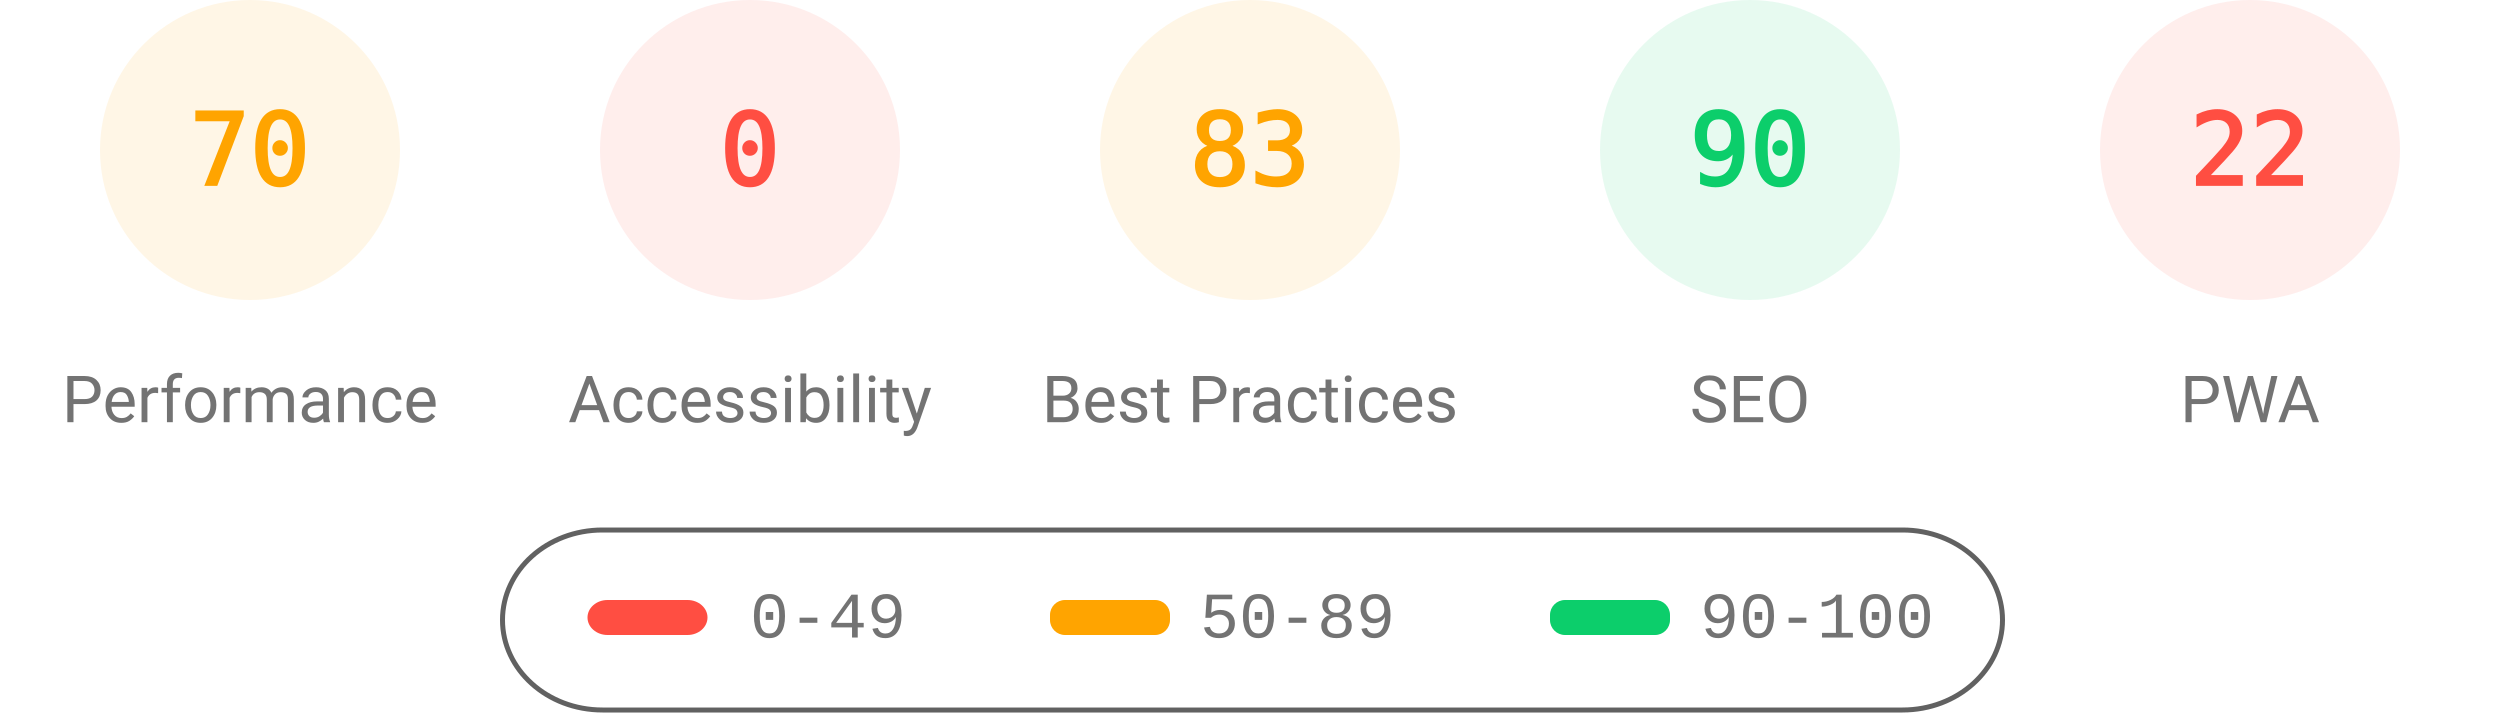
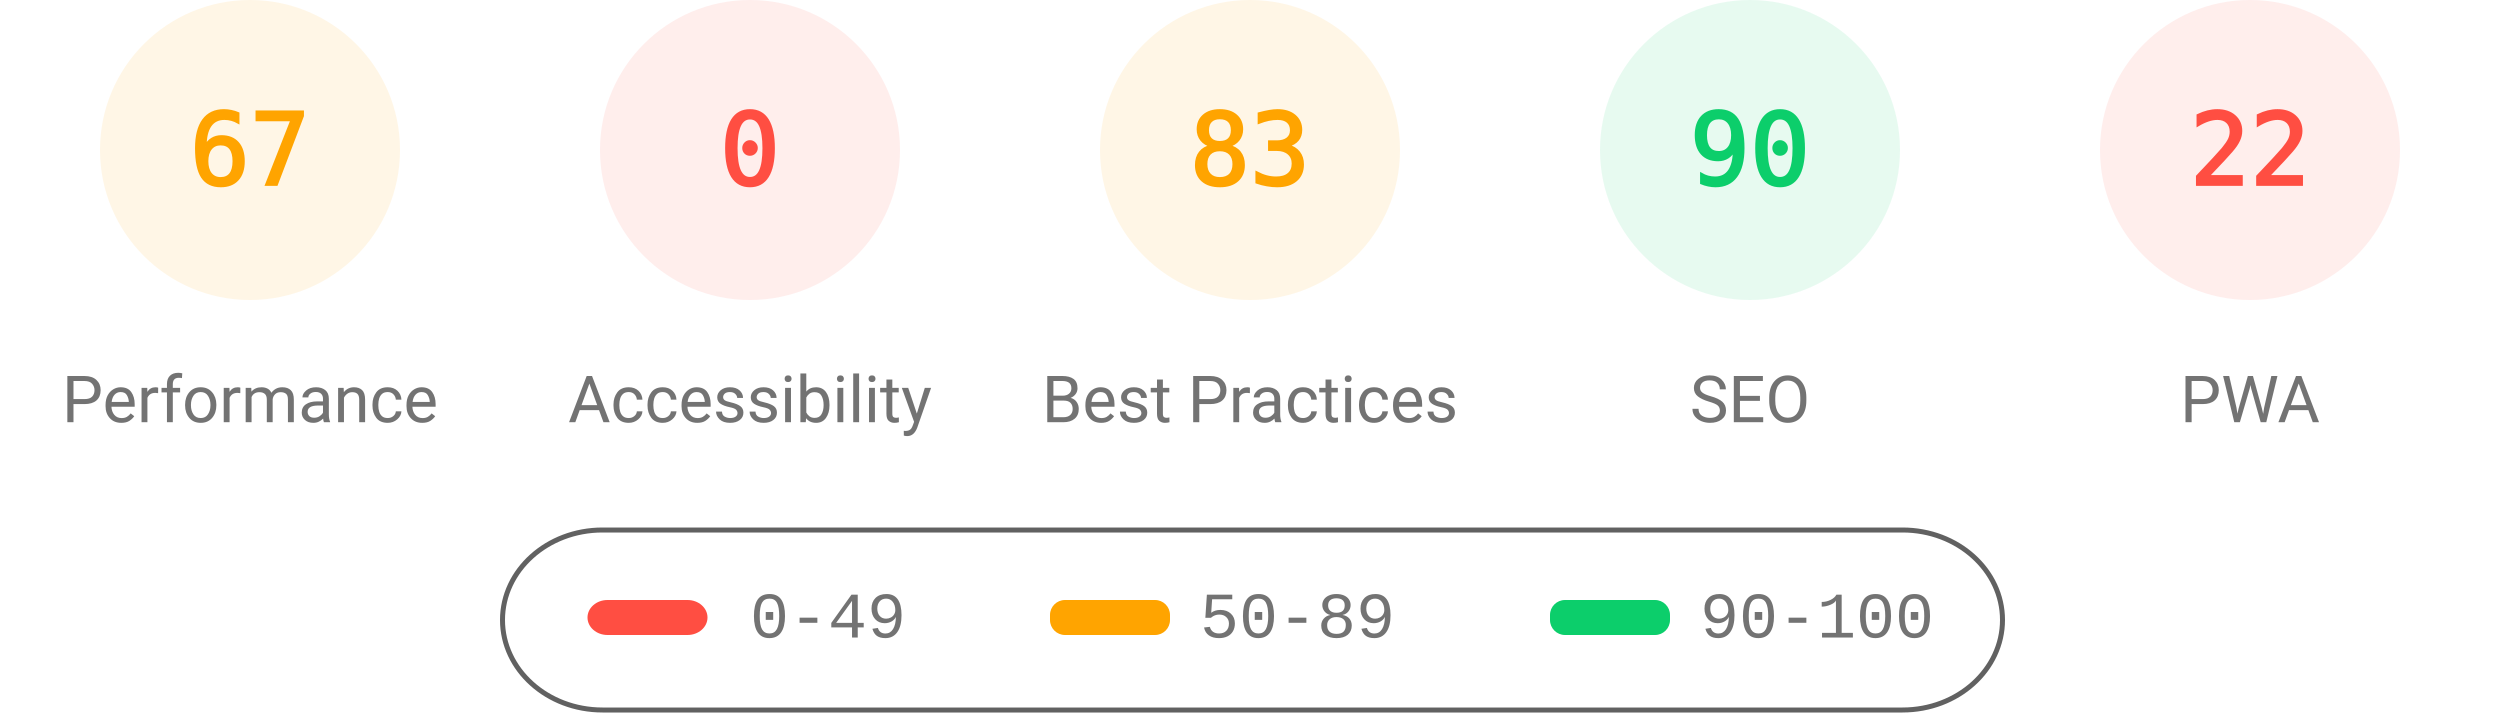
<svg xmlns="http://www.w3.org/2000/svg" fill="none" width="1000" height="285">
  <style>.gauge-base{opacity:.1}.gauge-arc{fill:none;animation-delay:250ms;stroke-linecap:round;transform:rotate(-90deg);transform-origin:100px 60px;animation:load-gauge 1s ease forwards}.guage-text{font-size:40px;font-family:monospace;text-align:center}.guage-red{color:#ff4e42;fill:#ff4e42;stroke:#ff4e42}.guage-orange{color:#ffa400;fill:#ffa400;stroke:#ffa400}.guage-green{color:#0cce6b;fill:#0cce6b;stroke:#0cce6b}.guage-undefined{color:#5c5c5c;fill:#5c5c5c;stroke:#5c5c5c}.guage-title{color:#737373;fill:#737373;stroke:none;font-size:26px;line-height:26px;font-family:Roboto,Halvetica,Arial,sans-serif}@keyframes load-gauge{from{stroke-dasharray:0 352.858}}</style>
  <svg class="guage-div guage-perf guage-orange" viewBox="0 0 200 200" width="200" height="200">
    <circle class="gauge-base" r="56" cx="100" cy="60" stroke-width="8" />
-     <circle class="gauge-arc guage-arc-1" r="56" cx="100" cy="60" stroke-width="8" style="stroke-dasharray:246.301,351.858" />
-     <text class="guage-text" x="100" y="60" alignment-baseline="central" dominant-baseline="central" text-anchor="middle">70</text>
+     <circle class="gauge-arc guage-arc-1" r="56" cx="100" cy="60" stroke-width="8" style="stroke-dasharray:235.745,351.858" />
+     <text class="guage-text" x="100" y="60" alignment-baseline="central" dominant-baseline="central" text-anchor="middle">67</text>
    <text class="guage-title" x="100" y="160" alignment-baseline="central" dominant-baseline="central" text-anchor="middle">Performance</text>
  </svg>
  <svg class="guage-div guage-acc guage-red" viewBox="0 0 200 200" width="200" height="200" x="200">
    <circle class="gauge-base" r="56" cx="100" cy="60" stroke-width="8" />
    <circle class="gauge-arc guage-arc-2" r="56" cx="100" cy="60" stroke-width="8" style="stroke-dasharray:0,351.858" />
    <text class="guage-text" x="100" y="60" alignment-baseline="central" dominant-baseline="central" text-anchor="middle">0</text>
    <text class="guage-title" x="100" y="160" alignment-baseline="central" dominant-baseline="central" text-anchor="middle">Accessibility</text>
  </svg>
  <svg class="guage-div guage-best guage-orange" viewBox="0 0 200 200" width="200" height="200" x="400">
    <circle class="gauge-base" r="56" cx="100" cy="60" stroke-width="8" />
    <circle class="gauge-arc guage-arc-3" r="56" cx="100" cy="60" stroke-width="8" style="stroke-dasharray:292.042,351.858" />
    <text class="guage-text" x="100" y="60" alignment-baseline="central" dominant-baseline="central" text-anchor="middle">83</text>
    <text class="guage-title" x="100" y="160" alignment-baseline="central" dominant-baseline="central" text-anchor="middle">Best Practices</text>
  </svg>
  <svg class="guage-div guage-seo guage-green" viewBox="0 0 200 200" width="200" height="200" x="600">
    <circle class="gauge-base" r="56" cx="100" cy="60" stroke-width="8" />
    <circle class="gauge-arc guage-arc-4" r="56" cx="100" cy="60" stroke-width="8" style="stroke-dasharray:316.672,351.858" />
    <text class="guage-text" x="100" y="60" alignment-baseline="central" dominant-baseline="central" text-anchor="middle">90</text>
    <text class="guage-title" x="100" y="160" alignment-baseline="central" dominant-baseline="central" text-anchor="middle">SEO</text>
  </svg>
  <svg class="guage-div guage-pwa guage-red" viewBox="0 0 200 200" width="200" height="200" x="800">
    <circle class="gauge-base" r="56" cx="100" cy="60" stroke-width="8" />
    <circle class="gauge-arc guage-arc-4" r="56" cx="100" cy="60" stroke-width="8" style="stroke-dasharray:77.409,351.858" />
    <text class="guage-text" x="100" y="60" alignment-baseline="central" dominant-baseline="central" text-anchor="middle">22</text>
    <text class="guage-title" x="100" y="160" alignment-baseline="central" dominant-baseline="central" text-anchor="middle">PWA</text>
  </svg>
  <svg width="604" height="76" x="200" y="210">
    <path fill="none" id="canvas_background" d="M-1-1h604v80H-1z" />
    <rect fill-opacity="0" stroke="#616161" stroke-width="2" rx="40" id="svg_2" height="72" width="600" y="2" x="1" fill="#000" />
    <rect stroke="#000" rx="8" id="svg_3" height="14" width="48" y="30" x="35" stroke-opacity="null" stroke-width="0" fill="#ff4e42" />
    <rect stroke="#000" rx="6" id="svg_4" height="14" width="48" y="30" x="220" stroke-opacity="null" stroke-width="0" fill="#ffa400" />
    <rect stroke="#000" rx="6" id="svg_5" height="14" width="48" y="30" x="420" stroke-opacity="null" stroke-width="0" fill="#0cce6b" />
    <text xml:space="preserve" text-anchor="start" font-family="'Courier New', Courier, monospace" font-size="26" id="svg_6" y="45" x="100" stroke-opacity="null" stroke-width="0" stroke="#000" fill="#737373">0-49</text>
    <text xml:space="preserve" text-anchor="start" font-family="'Courier New', Courier, monospace" font-size="26" id="svg_7" y="45" x="280" stroke-opacity="null" stroke-width="0" stroke="#000" fill="#737373">50-89</text>
    <text xml:space="preserve" text-anchor="start" font-family="'Courier New', Courier, monospace" font-size="26" id="svg_8" y="45" x="480" stroke-opacity="null" stroke-width="0" stroke="#000" fill="#737373">90-100</text>
  </svg>
</svg>
